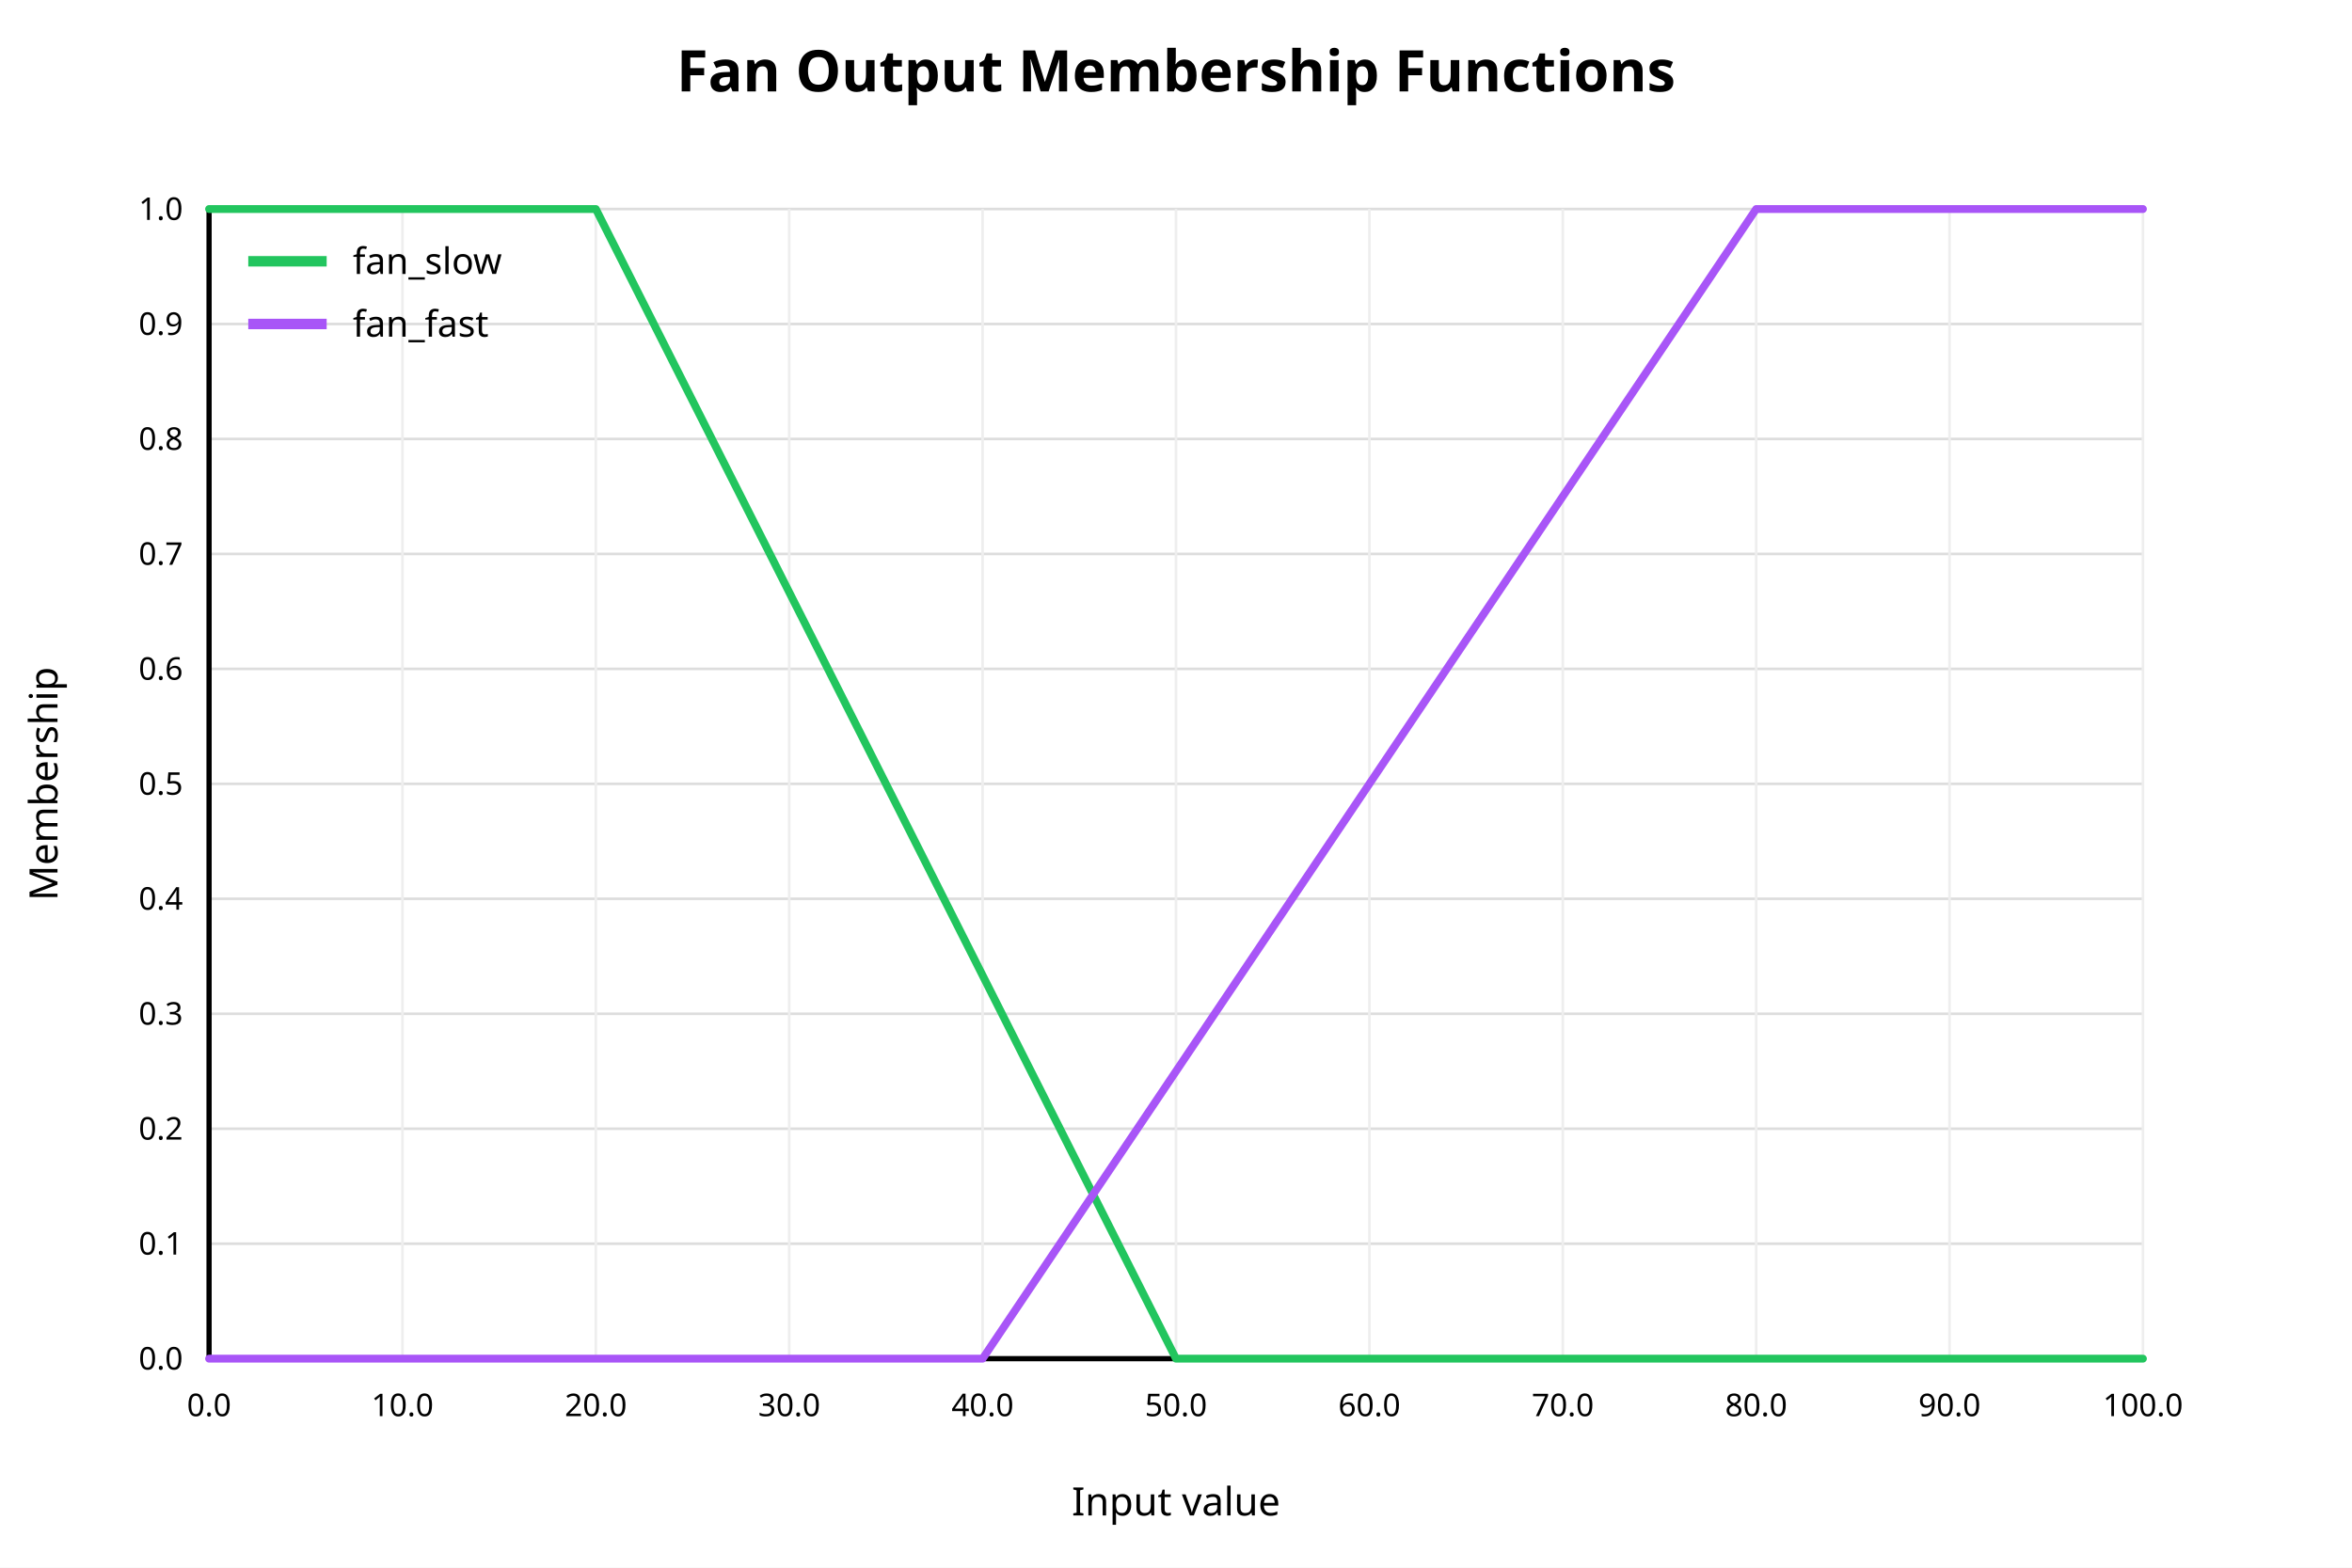
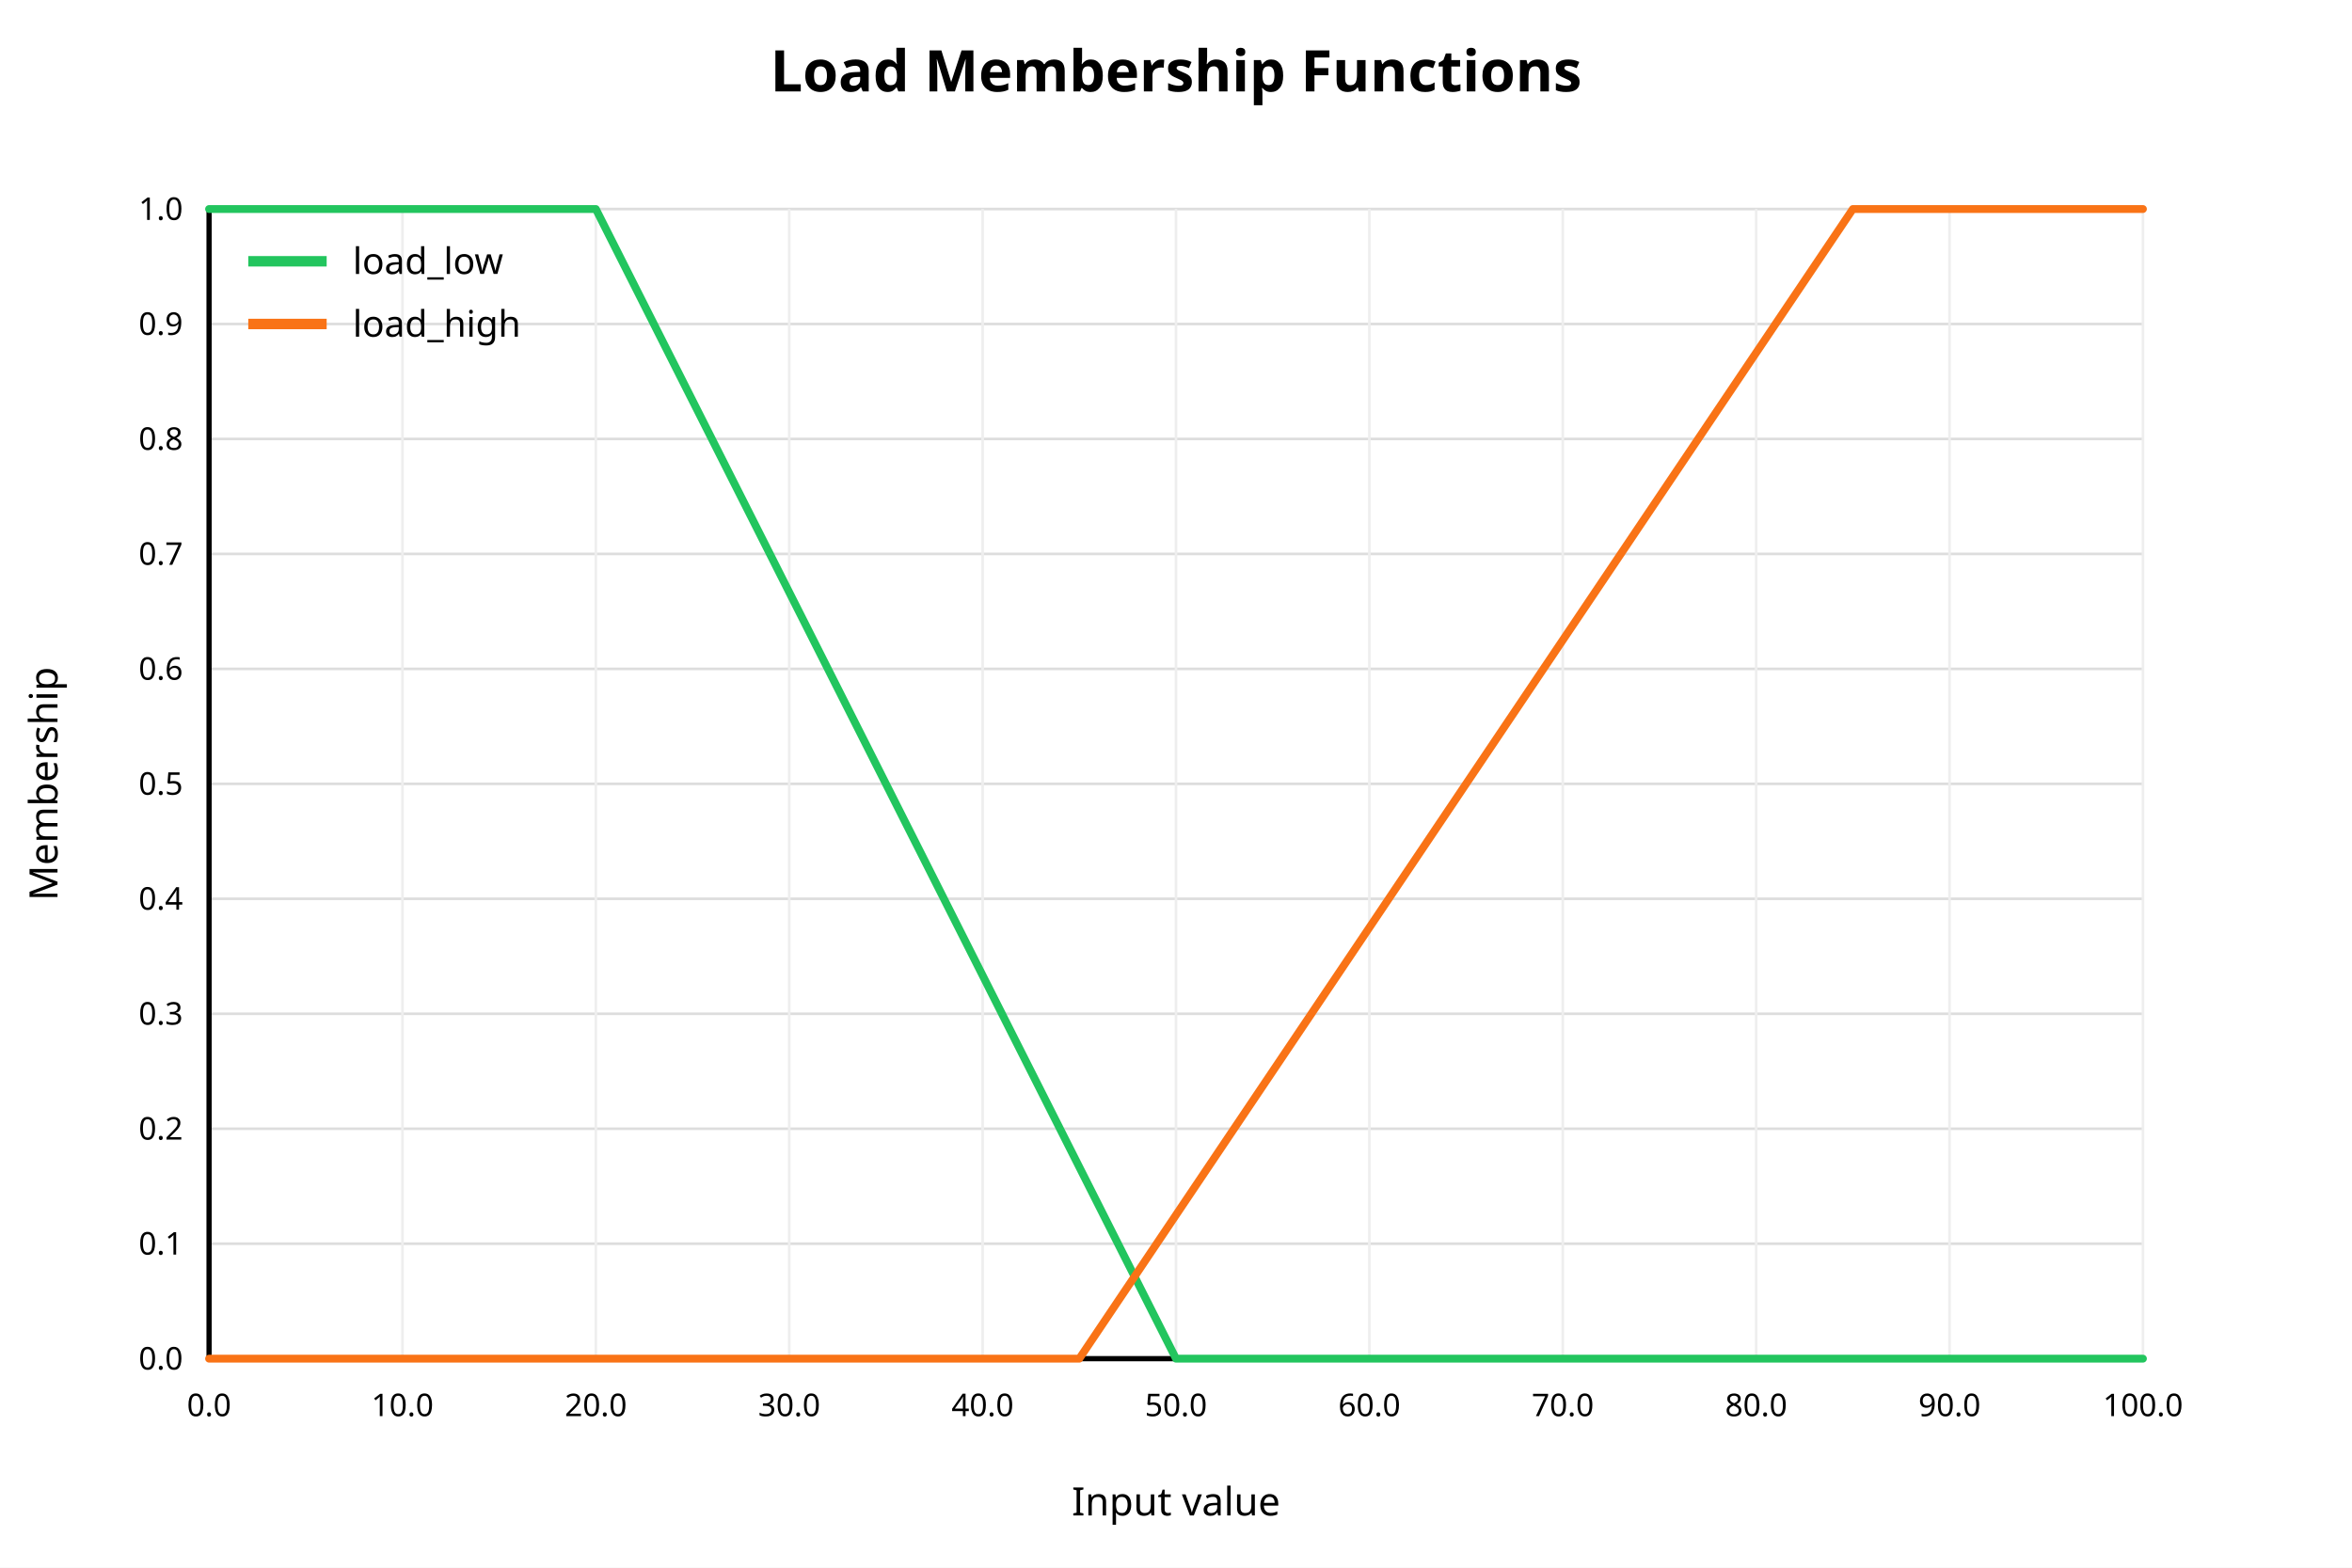
<svg xmlns="http://www.w3.org/2000/svg" width="900" height="600" viewBox="0 0 900 600">
  <rect x="0" y="0" width="900" height="600" fill="white" />
-   <text x="450" y="35" text-anchor="middle" font-family="sans-serif" font-size="22" font-weight="bold" fill="black">Fan Output Membership Functions</text>
+   <text x="450" y="35" text-anchor="middle" font-family="sans-serif" font-size="22" font-weight="bold" fill="black">Load Membership Functions</text>
  <line x1="80" y1="520.00" x2="820" y2="520.00" stroke="#dddddd" stroke-width="1" />
  <text x="70" y="520.00" text-anchor="end" dominant-baseline="middle" font-family="sans-serif" font-size="12" fill="black">0.0</text>
  <line x1="80" y1="476.00" x2="820" y2="476.00" stroke="#dddddd" stroke-width="1" />
  <text x="70" y="476.00" text-anchor="end" dominant-baseline="middle" font-family="sans-serif" font-size="12" fill="black">0.1</text>
  <line x1="80" y1="432.00" x2="820" y2="432.00" stroke="#dddddd" stroke-width="1" />
  <text x="70" y="432.00" text-anchor="end" dominant-baseline="middle" font-family="sans-serif" font-size="12" fill="black">0.2</text>
  <line x1="80" y1="388.00" x2="820" y2="388.00" stroke="#dddddd" stroke-width="1" />
  <text x="70" y="388.00" text-anchor="end" dominant-baseline="middle" font-family="sans-serif" font-size="12" fill="black">0.3</text>
  <line x1="80" y1="344.00" x2="820" y2="344.00" stroke="#dddddd" stroke-width="1" />
  <text x="70" y="344.00" text-anchor="end" dominant-baseline="middle" font-family="sans-serif" font-size="12" fill="black">0.4</text>
  <line x1="80" y1="300.00" x2="820" y2="300.00" stroke="#dddddd" stroke-width="1" />
  <text x="70" y="300.00" text-anchor="end" dominant-baseline="middle" font-family="sans-serif" font-size="12" fill="black">0.5</text>
  <line x1="80" y1="256.00" x2="820" y2="256.00" stroke="#dddddd" stroke-width="1" />
  <text x="70" y="256.00" text-anchor="end" dominant-baseline="middle" font-family="sans-serif" font-size="12" fill="black">0.6</text>
  <line x1="80" y1="212.00" x2="820" y2="212.00" stroke="#dddddd" stroke-width="1" />
  <text x="70" y="212.00" text-anchor="end" dominant-baseline="middle" font-family="sans-serif" font-size="12" fill="black">0.7</text>
  <line x1="80" y1="168.00" x2="820" y2="168.00" stroke="#dddddd" stroke-width="1" />
  <text x="70" y="168.00" text-anchor="end" dominant-baseline="middle" font-family="sans-serif" font-size="12" fill="black">0.8</text>
  <line x1="80" y1="124.00" x2="820" y2="124.00" stroke="#dddddd" stroke-width="1" />
  <text x="70" y="124.00" text-anchor="end" dominant-baseline="middle" font-family="sans-serif" font-size="12" fill="black">0.9</text>
  <line x1="80" y1="80.00" x2="820" y2="80.00" stroke="#dddddd" stroke-width="1" />
  <text x="70" y="80.00" text-anchor="end" dominant-baseline="middle" font-family="sans-serif" font-size="12" fill="black">1.0</text>
  <line x1="80.00" y1="80" x2="80.00" y2="520" stroke="#eeeeee" stroke-width="1" />
  <text x="80.00" y="542" text-anchor="middle" font-family="sans-serif" font-size="12" fill="black">0.0</text>
  <line x1="154.00" y1="80" x2="154.00" y2="520" stroke="#eeeeee" stroke-width="1" />
  <text x="154.00" y="542" text-anchor="middle" font-family="sans-serif" font-size="12" fill="black">10.0</text>
  <line x1="228.00" y1="80" x2="228.00" y2="520" stroke="#eeeeee" stroke-width="1" />
  <text x="228.00" y="542" text-anchor="middle" font-family="sans-serif" font-size="12" fill="black">20.0</text>
  <line x1="302.00" y1="80" x2="302.00" y2="520" stroke="#eeeeee" stroke-width="1" />
  <text x="302.00" y="542" text-anchor="middle" font-family="sans-serif" font-size="12" fill="black">30.0</text>
  <line x1="376.00" y1="80" x2="376.00" y2="520" stroke="#eeeeee" stroke-width="1" />
  <text x="376.00" y="542" text-anchor="middle" font-family="sans-serif" font-size="12" fill="black">40.0</text>
  <line x1="450.00" y1="80" x2="450.00" y2="520" stroke="#eeeeee" stroke-width="1" />
  <text x="450.00" y="542" text-anchor="middle" font-family="sans-serif" font-size="12" fill="black">50.0</text>
  <line x1="524.00" y1="80" x2="524.00" y2="520" stroke="#eeeeee" stroke-width="1" />
  <text x="524.00" y="542" text-anchor="middle" font-family="sans-serif" font-size="12" fill="black">60.0</text>
  <line x1="598.00" y1="80" x2="598.00" y2="520" stroke="#eeeeee" stroke-width="1" />
  <text x="598.00" y="542" text-anchor="middle" font-family="sans-serif" font-size="12" fill="black">70.0</text>
  <line x1="672.00" y1="80" x2="672.00" y2="520" stroke="#eeeeee" stroke-width="1" />
  <text x="672.00" y="542" text-anchor="middle" font-family="sans-serif" font-size="12" fill="black">80.0</text>
  <line x1="746.00" y1="80" x2="746.00" y2="520" stroke="#eeeeee" stroke-width="1" />
  <text x="746.00" y="542" text-anchor="middle" font-family="sans-serif" font-size="12" fill="black">90.0</text>
  <line x1="820.00" y1="80" x2="820.00" y2="520" stroke="#eeeeee" stroke-width="1" />
  <text x="820.00" y="542" text-anchor="middle" font-family="sans-serif" font-size="12" fill="black">100.0</text>
  <line x1="80" y1="520" x2="820" y2="520" stroke="black" stroke-width="2" />
  <line x1="80" y1="80" x2="80" y2="520" stroke="black" stroke-width="2" />
  <text x="450" y="580" text-anchor="middle" font-family="sans-serif" font-size="15" fill="black">Input value</text>
  <text x="22" y="300" text-anchor="middle" font-family="sans-serif" font-size="15" fill="black" transform="rotate(-90 22 300)">Membership</text>
  <polyline fill="none" stroke="#22c55e" stroke-width="3" stroke-linejoin="round" stroke-linecap="round" points="80.00,80.00 87.40,80.00 94.80,80.00 102.20,80.00 109.60,80.00 117.00,80.00 124.40,80.00 131.80,80.00 139.20,80.00 146.60,80.00 154.00,80.00 161.40,80.00 168.80,80.00 176.20,80.00 183.60,80.00 191.00,80.00 198.40,80.00 205.80,80.00 213.20,80.00 220.60,80.00 228.00,80.00 235.40,94.67 242.80,109.33 250.20,124.00 257.60,138.67 265.00,153.33 272.40,168.00 279.80,182.67 287.20,197.33 294.60,212.00 302.00,226.67 309.40,241.33 316.80,256.00 324.20,270.67 331.60,285.33 339.00,300.00 346.40,314.67 353.80,329.33 361.20,344.00 368.60,358.67 376.00,373.33 383.40,388.00 390.80,402.67 398.20,417.33 405.60,432.00 413.00,446.67 420.40,461.33 427.80,476.00 435.20,490.67 442.60,505.33 450.00,520.00 457.40,520.00 464.80,520.00 472.20,520.00 479.60,520.00 487.00,520.00 494.40,520.00 501.80,520.00 509.20,520.00 516.60,520.00 524.00,520.00 531.40,520.00 538.80,520.00 546.20,520.00 553.60,520.00 561.00,520.00 568.40,520.00 575.80,520.00 583.20,520.00 590.60,520.00 598.00,520.00 605.40,520.00 612.80,520.00 620.20,520.00 627.60,520.00 635.00,520.00 642.40,520.00 649.80,520.00 657.20,520.00 664.60,520.00 672.00,520.00 679.40,520.00 686.80,520.00 694.20,520.00 701.60,520.00 709.00,520.00 716.40,520.00 723.80,520.00 731.20,520.00 738.60,520.00 746.00,520.00 753.40,520.00 760.80,520.00 768.20,520.00 775.60,520.00 783.00,520.00 790.40,520.00 797.80,520.00 805.20,520.00 812.60,520.00 820.00,520.00" />
  <line x1="95" y1="100" x2="125" y2="100" stroke="#22c55e" stroke-width="4" />
-   <text x="135" y="100" dominant-baseline="middle" font-family="sans-serif" font-size="14" fill="black">fan_slow</text>
-   <polyline fill="none" stroke="#a855f7" stroke-width="3" stroke-linejoin="round" stroke-linecap="round" points="80.00,520.00 87.40,520.00 94.80,520.00 102.20,520.00 109.60,520.00 117.00,520.00 124.40,520.00 131.80,520.00 139.20,520.00 146.60,520.00 154.00,520.00 161.40,520.00 168.80,520.00 176.20,520.00 183.60,520.00 191.00,520.00 198.40,520.00 205.80,520.00 213.20,520.00 220.60,520.00 228.00,520.00 235.40,520.00 242.80,520.00 250.20,520.00 257.60,520.00 265.00,520.00 272.40,520.00 279.80,520.00 287.20,520.00 294.60,520.00 302.00,520.00 309.40,520.00 316.80,520.00 324.20,520.00 331.60,520.00 339.00,520.00 346.40,520.00 353.80,520.00 361.20,520.00 368.60,520.00 376.00,520.00 383.40,509.00 390.80,498.00 398.20,487.00 405.60,476.00 413.00,465.00 420.40,454.00 427.80,443.00 435.20,432.00 442.60,421.00 450.00,410.00 457.40,399.00 464.80,388.00 472.20,377.00 479.60,366.00 487.00,355.00 494.40,344.00 501.80,333.00 509.20,322.00 516.60,311.00 524.00,300.00 531.40,289.00 538.80,278.00 546.20,267.00 553.60,256.00 561.00,245.00 568.40,234.00 575.80,223.00 583.20,212.00 590.60,201.00 598.00,190.00 605.40,179.00 612.80,168.00 620.20,157.00 627.60,146.00 635.00,135.00 642.40,124.00 649.80,113.00 657.20,102.00 664.60,91.00 672.00,80.00 679.40,80.00 686.80,80.00 694.20,80.00 701.60,80.00 709.00,80.00 716.40,80.00 723.80,80.00 731.20,80.00 738.60,80.00 746.00,80.00 753.40,80.00 760.80,80.00 768.20,80.00 775.60,80.00 783.00,80.00 790.40,80.00 797.80,80.00 805.20,80.00 812.60,80.00 820.00,80.00" />
-   <line x1="95" y1="124" x2="125" y2="124" stroke="#a855f7" stroke-width="4" />
-   <text x="135" y="124" dominant-baseline="middle" font-family="sans-serif" font-size="14" fill="black">fan_fast</text>
+   <text x="135" y="100" dominant-baseline="middle" font-family="sans-serif" font-size="14" fill="black">load_low</text>
+   <polyline fill="none" stroke="#f97316" stroke-width="3" stroke-linejoin="round" stroke-linecap="round" points="80.00,520.00 87.40,520.00 94.80,520.00 102.20,520.00 109.60,520.00 117.00,520.00 124.40,520.00 131.80,520.00 139.20,520.00 146.60,520.00 154.00,520.00 161.40,520.00 168.80,520.00 176.20,520.00 183.60,520.00 191.00,520.00 198.40,520.00 205.80,520.00 213.20,520.00 220.60,520.00 228.00,520.00 235.40,520.00 242.80,520.00 250.20,520.00 257.60,520.00 265.00,520.00 272.40,520.00 279.80,520.00 287.20,520.00 294.60,520.00 302.00,520.00 309.40,520.00 316.80,520.00 324.20,520.00 331.60,520.00 339.00,520.00 346.40,520.00 353.80,520.00 361.20,520.00 368.60,520.00 376.00,520.00 383.40,520.00 390.80,520.00 398.20,520.00 405.60,520.00 413.00,520.00 420.40,509.00 427.80,498.00 435.20,487.00 442.60,476.00 450.00,465.00 457.40,454.00 464.80,443.00 472.20,432.00 479.60,421.00 487.00,410.00 494.40,399.00 501.80,388.00 509.20,377.00 516.60,366.00 524.00,355.00 531.40,344.00 538.80,333.00 546.20,322.00 553.60,311.00 561.00,300.00 568.40,289.00 575.80,278.00 583.20,267.00 590.60,256.00 598.00,245.00 605.40,234.00 612.80,223.00 620.20,212.00 627.60,201.00 635.00,190.00 642.40,179.00 649.80,168.00 657.20,157.00 664.60,146.00 672.00,135.00 679.40,124.00 686.80,113.00 694.20,102.00 701.60,91.00 709.00,80.00 716.40,80.00 723.80,80.00 731.20,80.00 738.60,80.00 746.00,80.00 753.40,80.00 760.80,80.00 768.20,80.00 775.60,80.00 783.00,80.00 790.40,80.00 797.80,80.00 805.20,80.00 812.60,80.00 820.00,80.00" />
+   <line x1="95" y1="124" x2="125" y2="124" stroke="#f97316" stroke-width="4" />
+   <text x="135" y="124" dominant-baseline="middle" font-family="sans-serif" font-size="14" fill="black">load_high</text>
</svg>
